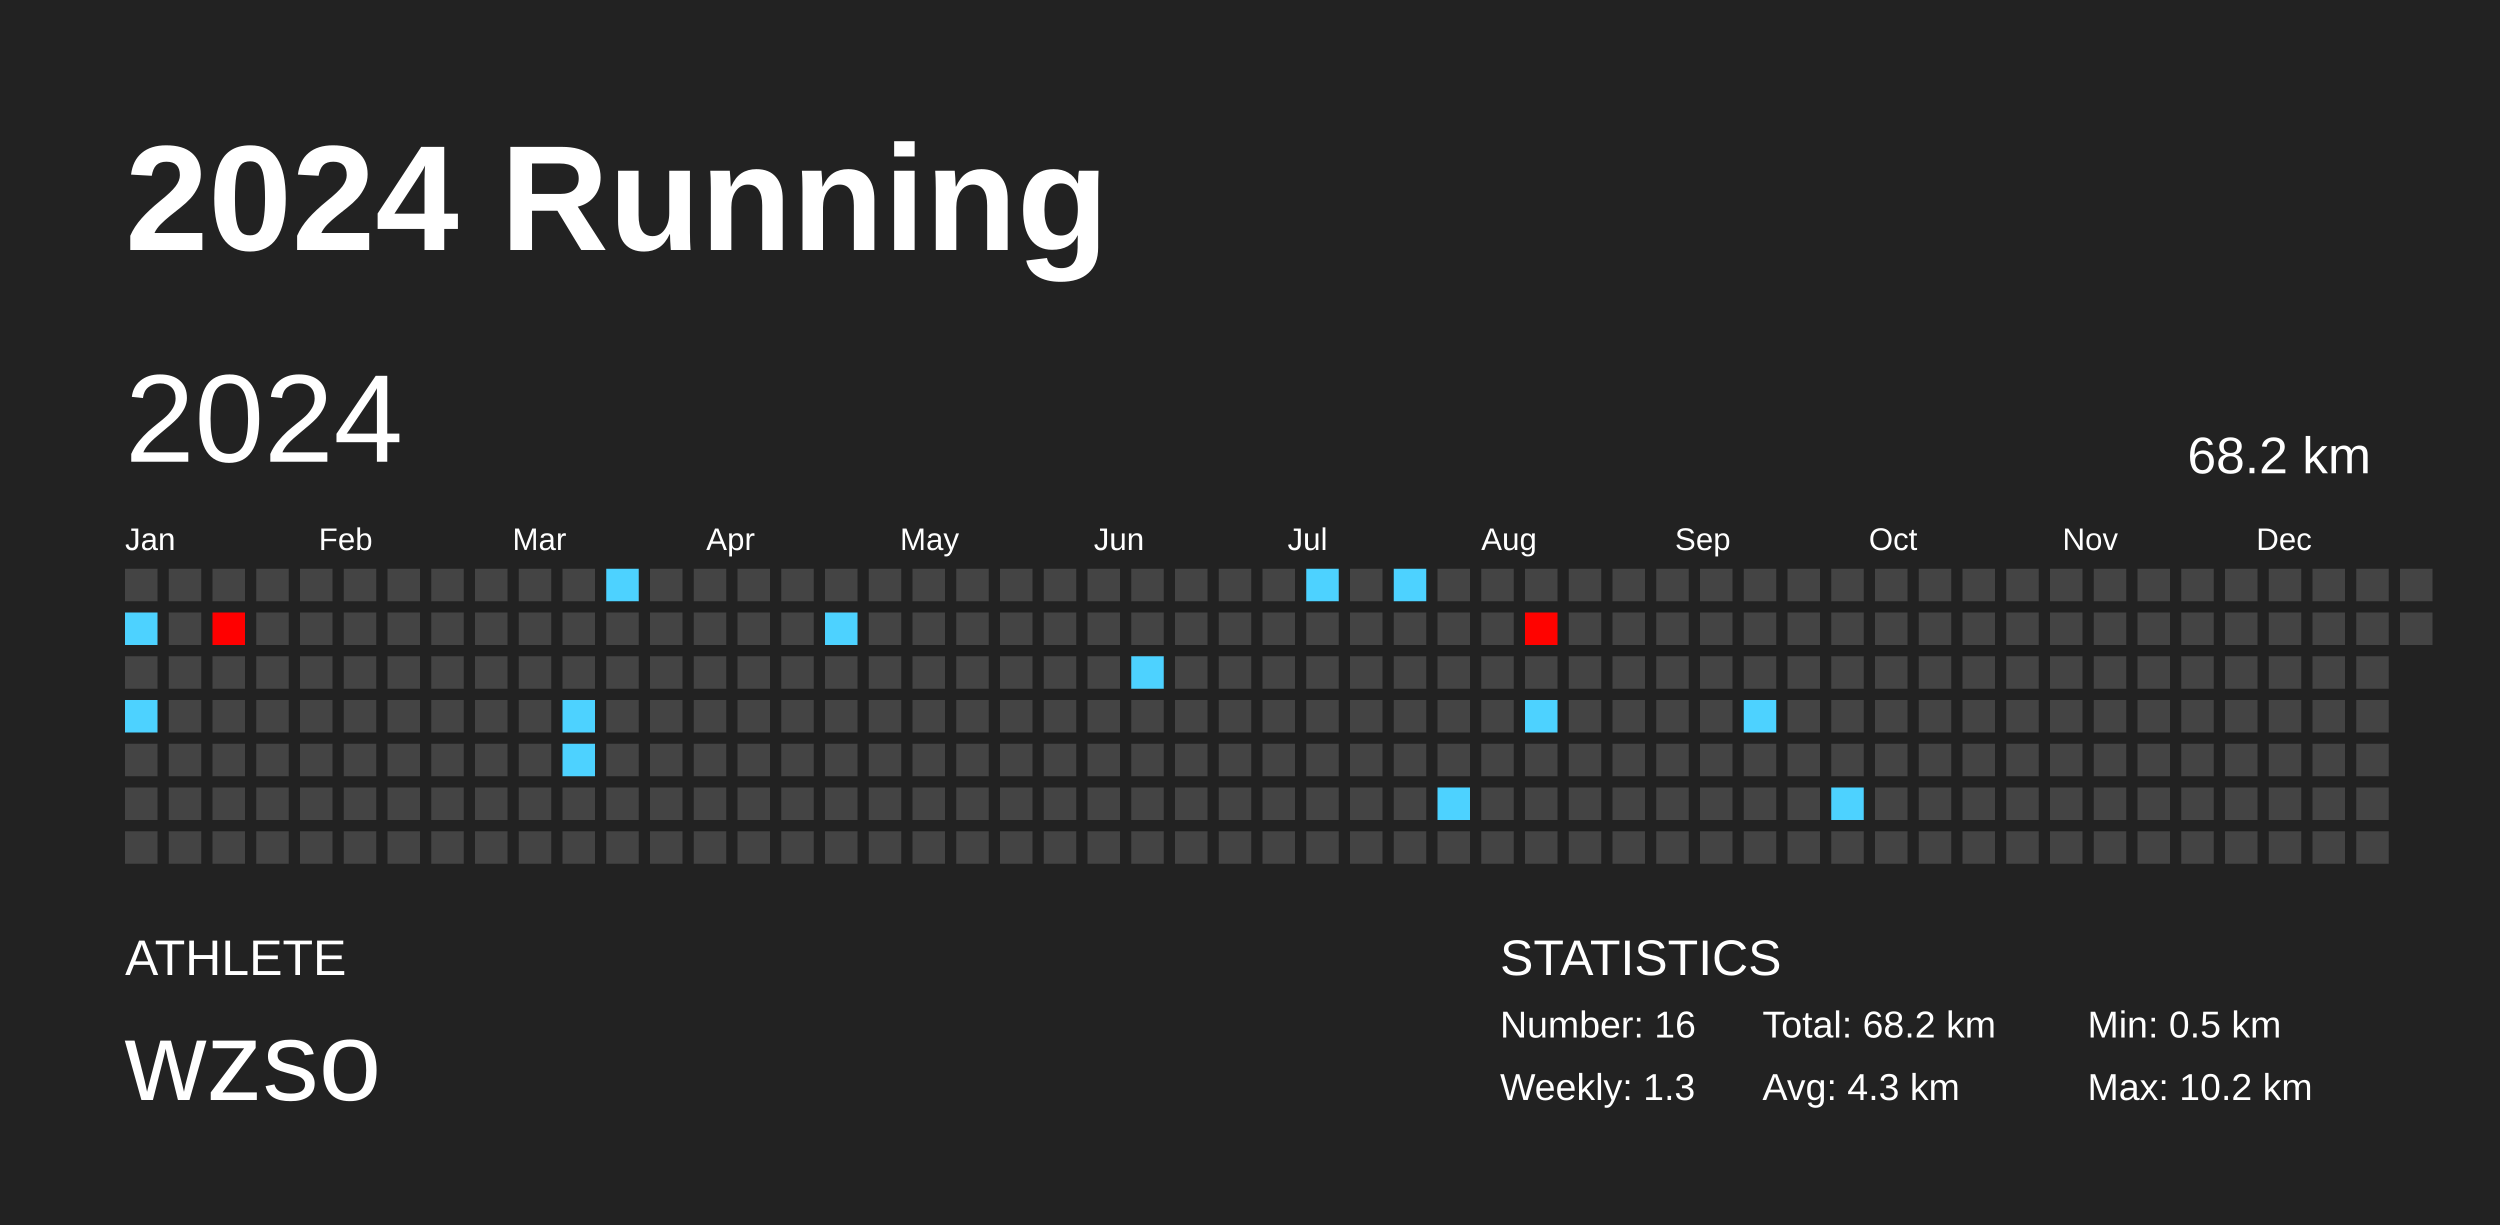
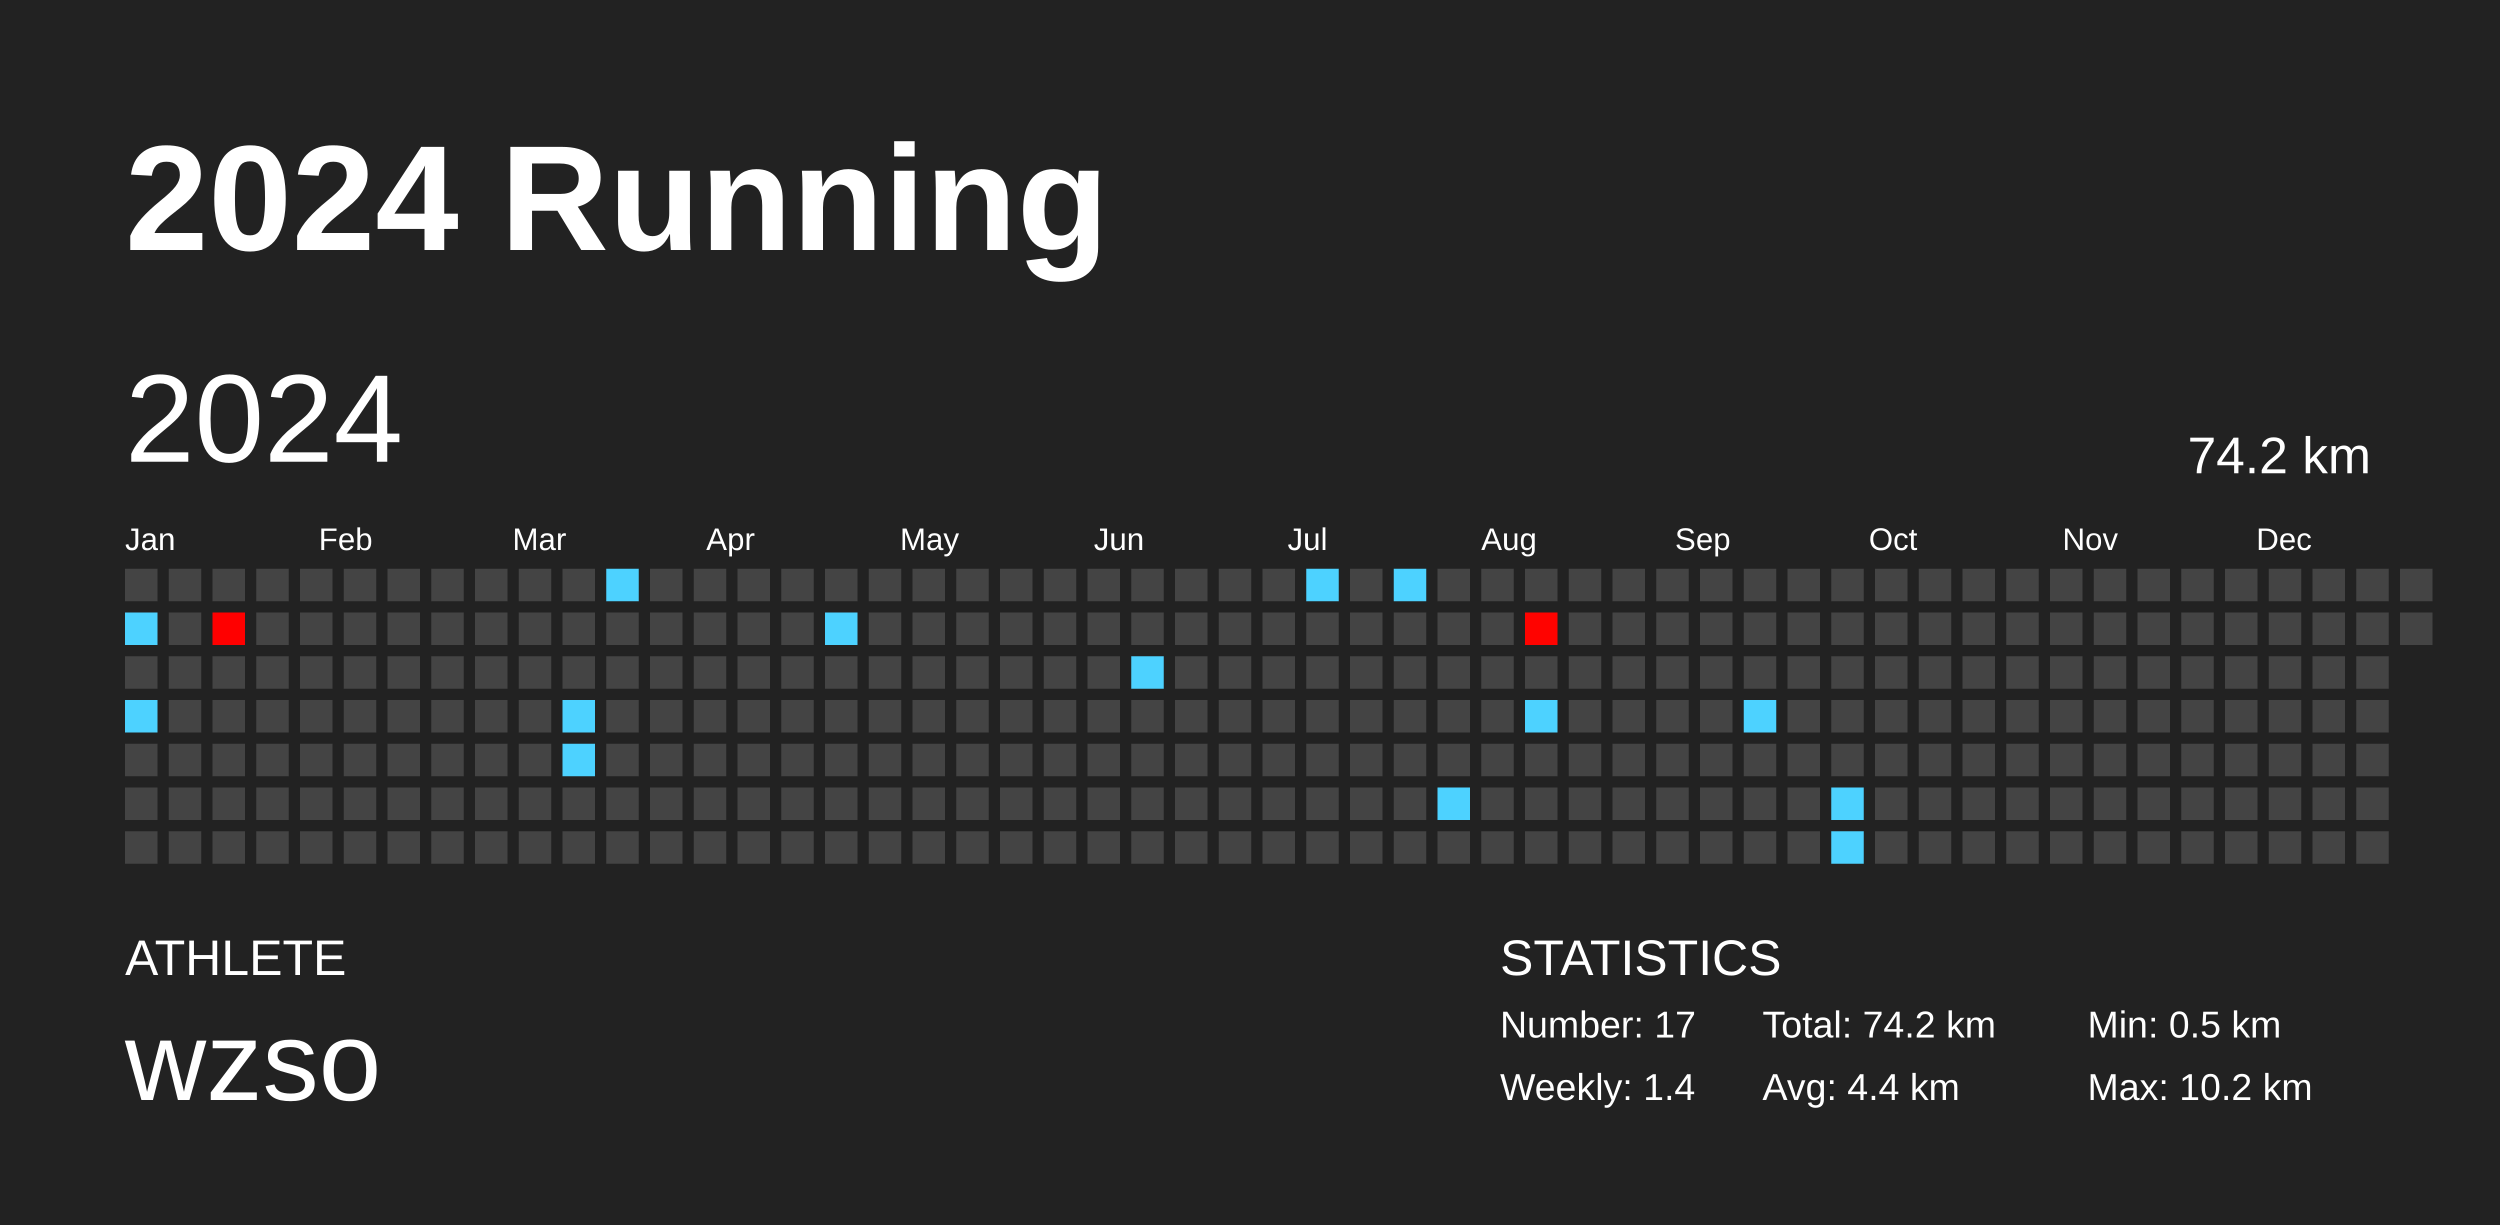
<svg xmlns="http://www.w3.org/2000/svg" baseProfile="full" height="98mm" version="1.1" viewBox="0,0,200,98" width="200mm">
  <defs />
  <rect fill="#222222" height="98" width="200" x="0" y="0" />
  <text fill="#FFFFFF" style="font-size:12px; font-family:Arial; font-weight:bold;" x="10" y="20">2024 Running</text>
  <text fill="#FFFFFF" style="font-size:4px; font-family:Arial" x="10" y="78">ATHLETE</text>
  <text fill="#FFFFFF" style="font-size:9px; font-family:Arial" x="10" y="88">wzso</text>
  <text fill="#FFFFFF" style="font-size:4px; font-family:Arial" x="120" y="78">STATISTICS</text>
-   <text fill="#FFFFFF" style="font-size:3px; font-family:Arial" x="120" y="83">Number: 16</text>
-   <text fill="#FFFFFF" style="font-size:3px; font-family:Arial" x="120" y="88">Weekly: 1.3</text>
-   <text fill="#FFFFFF" style="font-size:3px; font-family:Arial" x="141" y="83">Total: 68.2 km</text>
-   <text fill="#FFFFFF" style="font-size:3px; font-family:Arial" x="141" y="88">Avg: 4.3 km</text>
+   <text fill="#FFFFFF" style="font-size:3px; font-family:Arial" x="120" y="83">Number: 17</text>
+   <text fill="#FFFFFF" style="font-size:3px; font-family:Arial" x="120" y="88">Weekly: 1.4</text>
+   <text fill="#FFFFFF" style="font-size:3px; font-family:Arial" x="141" y="83">Total: 74.2 km</text>
+   <text fill="#FFFFFF" style="font-size:3px; font-family:Arial" x="141" y="88">Avg: 4.4 km</text>
  <text fill="#FFFFFF" style="font-size:3px; font-family:Arial" x="167" y="83">Min: 0.5 km</text>
  <text fill="#FFFFFF" style="font-size:3px; font-family:Arial" x="167" y="88">Max: 10.2 km</text>
  <text dominant-baseline="hanging" fill="#FFFFFF" style="font-size:10.0px; font-family:Arial;" x="10" y="30">2024</text>
-   <text dominant-baseline="hanging" fill="#FFFFFF" style="font-size:4.125px; font-family:Arial;" x="175" y="35">68.2 km</text>
+   <text dominant-baseline="hanging" fill="#FFFFFF" style="font-size:4.125px; font-family:Arial;" x="175" y="35">74.2 km</text>
  <text fill="#FFFFFF" style="font-size:2.5px; font-family:Arial" x="10.0" y="44">Jan</text>
  <text fill="#FFFFFF" style="font-size:2.5px; font-family:Arial" x="25.5" y="44">Feb</text>
  <text fill="#FFFFFF" style="font-size:2.5px; font-family:Arial" x="41.0" y="44">Mar</text>
  <text fill="#FFFFFF" style="font-size:2.5px; font-family:Arial" x="56.5" y="44">Apr</text>
  <text fill="#FFFFFF" style="font-size:2.5px; font-family:Arial" x="72.0" y="44">May</text>
  <text fill="#FFFFFF" style="font-size:2.5px; font-family:Arial" x="87.5" y="44">Jun</text>
  <text fill="#FFFFFF" style="font-size:2.5px; font-family:Arial" x="103.0" y="44">Jul</text>
  <text fill="#FFFFFF" style="font-size:2.5px; font-family:Arial" x="118.5" y="44">Aug</text>
  <text fill="#FFFFFF" style="font-size:2.5px; font-family:Arial" x="134.0" y="44">Sep</text>
  <text fill="#FFFFFF" style="font-size:2.5px; font-family:Arial" x="149.5" y="44">Oct</text>
  <text fill="#FFFFFF" style="font-size:2.5px; font-family:Arial" x="165.0" y="44">Nov</text>
  <text fill="#FFFFFF" style="font-size:2.5px; font-family:Arial" x="180.5" y="44">Dec</text>
  <rect fill="#444444" height="2.6" width="2.6" x="10.0" y="45.5" />
  <rect fill="#4dd2ff" height="2.6" width="2.6" x="10.0" y="49.0" />
  <rect fill="#444444" height="2.6" width="2.6" x="10.0" y="52.5" />
  <rect fill="#4dd2ff" height="2.6" width="2.6" x="10.0" y="56.0" />
  <rect fill="#444444" height="2.6" width="2.6" x="10.0" y="59.5" />
  <rect fill="#444444" height="2.6" width="2.6" x="10.0" y="63.0" />
  <rect fill="#444444" height="2.6" width="2.6" x="10.0" y="66.5" />
  <rect fill="#444444" height="2.6" width="2.6" x="13.5" y="45.5" />
  <rect fill="#444444" height="2.6" width="2.6" x="13.5" y="49.0" />
  <rect fill="#444444" height="2.6" width="2.6" x="13.5" y="52.5" />
  <rect fill="#444444" height="2.6" width="2.6" x="13.5" y="56.0" />
  <rect fill="#444444" height="2.6" width="2.6" x="13.5" y="59.5" />
  <rect fill="#444444" height="2.6" width="2.6" x="13.5" y="63.0" />
  <rect fill="#444444" height="2.6" width="2.6" x="13.5" y="66.5" />
  <rect fill="#444444" height="2.6" width="2.6" x="17.0" y="45.5" />
  <rect fill="#ff0000" height="2.6" width="2.6" x="17.0" y="49.0" />
  <rect fill="#444444" height="2.6" width="2.6" x="17.0" y="52.5" />
  <rect fill="#444444" height="2.6" width="2.6" x="17.0" y="56.0" />
  <rect fill="#444444" height="2.6" width="2.6" x="17.0" y="59.5" />
  <rect fill="#444444" height="2.6" width="2.6" x="17.0" y="63.0" />
  <rect fill="#444444" height="2.6" width="2.6" x="17.0" y="66.5" />
  <rect fill="#444444" height="2.6" width="2.6" x="20.5" y="45.5" />
  <rect fill="#444444" height="2.6" width="2.6" x="20.5" y="49.0" />
  <rect fill="#444444" height="2.6" width="2.6" x="20.5" y="52.5" />
  <rect fill="#444444" height="2.6" width="2.6" x="20.5" y="56.0" />
  <rect fill="#444444" height="2.6" width="2.6" x="20.5" y="59.5" />
  <rect fill="#444444" height="2.6" width="2.6" x="20.5" y="63.0" />
  <rect fill="#444444" height="2.6" width="2.6" x="20.5" y="66.5" />
  <rect fill="#444444" height="2.6" width="2.6" x="24.0" y="45.5" />
  <rect fill="#444444" height="2.6" width="2.6" x="24.0" y="49.0" />
  <rect fill="#444444" height="2.6" width="2.6" x="24.0" y="52.5" />
  <rect fill="#444444" height="2.6" width="2.6" x="24.0" y="56.0" />
  <rect fill="#444444" height="2.6" width="2.6" x="24.0" y="59.5" />
  <rect fill="#444444" height="2.6" width="2.6" x="24.0" y="63.0" />
  <rect fill="#444444" height="2.6" width="2.6" x="24.0" y="66.5" />
  <rect fill="#444444" height="2.6" width="2.6" x="27.5" y="45.5" />
  <rect fill="#444444" height="2.6" width="2.6" x="27.5" y="49.0" />
  <rect fill="#444444" height="2.6" width="2.6" x="27.5" y="52.5" />
  <rect fill="#444444" height="2.6" width="2.6" x="27.5" y="56.0" />
  <rect fill="#444444" height="2.6" width="2.6" x="27.5" y="59.5" />
  <rect fill="#444444" height="2.6" width="2.6" x="27.5" y="63.0" />
  <rect fill="#444444" height="2.6" width="2.6" x="27.5" y="66.5" />
  <rect fill="#444444" height="2.6" width="2.6" x="31.0" y="45.5" />
  <rect fill="#444444" height="2.6" width="2.6" x="31.0" y="49.0" />
  <rect fill="#444444" height="2.6" width="2.6" x="31.0" y="52.5" />
  <rect fill="#444444" height="2.6" width="2.6" x="31.0" y="56.0" />
  <rect fill="#444444" height="2.6" width="2.6" x="31.0" y="59.5" />
  <rect fill="#444444" height="2.6" width="2.6" x="31.0" y="63.0" />
  <rect fill="#444444" height="2.6" width="2.6" x="31.0" y="66.5" />
  <rect fill="#444444" height="2.6" width="2.6" x="34.5" y="45.5" />
  <rect fill="#444444" height="2.6" width="2.6" x="34.5" y="49.0" />
  <rect fill="#444444" height="2.6" width="2.6" x="34.5" y="52.5" />
  <rect fill="#444444" height="2.6" width="2.6" x="34.5" y="56.0" />
  <rect fill="#444444" height="2.6" width="2.6" x="34.5" y="59.5" />
  <rect fill="#444444" height="2.6" width="2.6" x="34.5" y="63.0" />
  <rect fill="#444444" height="2.6" width="2.6" x="34.5" y="66.5" />
  <rect fill="#444444" height="2.6" width="2.6" x="38.0" y="45.5" />
  <rect fill="#444444" height="2.6" width="2.6" x="38.0" y="49.0" />
  <rect fill="#444444" height="2.6" width="2.6" x="38.0" y="52.5" />
  <rect fill="#444444" height="2.6" width="2.6" x="38.0" y="56.0" />
  <rect fill="#444444" height="2.6" width="2.6" x="38.0" y="59.5" />
  <rect fill="#444444" height="2.6" width="2.6" x="38.0" y="63.0" />
  <rect fill="#444444" height="2.6" width="2.6" x="38.0" y="66.5" />
  <rect fill="#444444" height="2.6" width="2.6" x="41.5" y="45.5" />
  <rect fill="#444444" height="2.6" width="2.6" x="41.5" y="49.0" />
  <rect fill="#444444" height="2.6" width="2.6" x="41.5" y="52.5" />
  <rect fill="#444444" height="2.6" width="2.6" x="41.5" y="56.0" />
  <rect fill="#444444" height="2.6" width="2.6" x="41.5" y="59.5" />
  <rect fill="#444444" height="2.6" width="2.6" x="41.5" y="63.0" />
  <rect fill="#444444" height="2.6" width="2.6" x="41.5" y="66.5" />
  <rect fill="#444444" height="2.6" width="2.6" x="45.0" y="45.5" />
  <rect fill="#444444" height="2.6" width="2.6" x="45.0" y="49.0" />
  <rect fill="#444444" height="2.6" width="2.6" x="45.0" y="52.5" />
  <rect fill="#4dd2ff" height="2.6" width="2.6" x="45.0" y="56.0" />
  <rect fill="#4dd2ff" height="2.6" width="2.6" x="45.0" y="59.5" />
  <rect fill="#444444" height="2.6" width="2.6" x="45.0" y="63.0" />
  <rect fill="#444444" height="2.6" width="2.6" x="45.0" y="66.5" />
  <rect fill="#4dd2ff" height="2.6" width="2.6" x="48.5" y="45.5" />
  <rect fill="#444444" height="2.6" width="2.6" x="48.5" y="49.0" />
  <rect fill="#444444" height="2.6" width="2.6" x="48.5" y="52.5" />
  <rect fill="#444444" height="2.6" width="2.6" x="48.5" y="56.0" />
  <rect fill="#444444" height="2.6" width="2.6" x="48.5" y="59.5" />
  <rect fill="#444444" height="2.6" width="2.6" x="48.5" y="63.0" />
  <rect fill="#444444" height="2.6" width="2.6" x="48.5" y="66.5" />
  <rect fill="#444444" height="2.6" width="2.6" x="52.0" y="45.5" />
  <rect fill="#444444" height="2.6" width="2.6" x="52.0" y="49.0" />
  <rect fill="#444444" height="2.6" width="2.6" x="52.0" y="52.5" />
  <rect fill="#444444" height="2.6" width="2.6" x="52.0" y="56.0" />
  <rect fill="#444444" height="2.6" width="2.6" x="52.0" y="59.5" />
  <rect fill="#444444" height="2.6" width="2.6" x="52.0" y="63.0" />
  <rect fill="#444444" height="2.6" width="2.6" x="52.0" y="66.5" />
  <rect fill="#444444" height="2.6" width="2.6" x="55.5" y="45.5" />
  <rect fill="#444444" height="2.6" width="2.6" x="55.5" y="49.0" />
  <rect fill="#444444" height="2.6" width="2.6" x="55.5" y="52.5" />
  <rect fill="#444444" height="2.6" width="2.6" x="55.5" y="56.0" />
  <rect fill="#444444" height="2.6" width="2.6" x="55.5" y="59.5" />
  <rect fill="#444444" height="2.6" width="2.6" x="55.5" y="63.0" />
  <rect fill="#444444" height="2.6" width="2.6" x="55.5" y="66.5" />
  <rect fill="#444444" height="2.6" width="2.6" x="59.0" y="45.5" />
  <rect fill="#444444" height="2.6" width="2.6" x="59.0" y="49.0" />
  <rect fill="#444444" height="2.6" width="2.6" x="59.0" y="52.5" />
  <rect fill="#444444" height="2.6" width="2.6" x="59.0" y="56.0" />
  <rect fill="#444444" height="2.6" width="2.6" x="59.0" y="59.5" />
  <rect fill="#444444" height="2.6" width="2.6" x="59.0" y="63.0" />
  <rect fill="#444444" height="2.6" width="2.6" x="59.0" y="66.5" />
  <rect fill="#444444" height="2.6" width="2.6" x="62.5" y="45.5" />
  <rect fill="#444444" height="2.6" width="2.6" x="62.5" y="49.0" />
  <rect fill="#444444" height="2.6" width="2.6" x="62.5" y="52.5" />
  <rect fill="#444444" height="2.6" width="2.6" x="62.5" y="56.0" />
  <rect fill="#444444" height="2.6" width="2.6" x="62.5" y="59.5" />
  <rect fill="#444444" height="2.6" width="2.6" x="62.5" y="63.0" />
  <rect fill="#444444" height="2.6" width="2.6" x="62.5" y="66.5" />
  <rect fill="#444444" height="2.6" width="2.6" x="66.0" y="45.5" />
  <rect fill="#4dd2ff" height="2.6" width="2.6" x="66.0" y="49.0" />
  <rect fill="#444444" height="2.6" width="2.6" x="66.0" y="52.5" />
  <rect fill="#444444" height="2.6" width="2.6" x="66.0" y="56.0" />
  <rect fill="#444444" height="2.6" width="2.6" x="66.0" y="59.5" />
  <rect fill="#444444" height="2.6" width="2.6" x="66.0" y="63.0" />
  <rect fill="#444444" height="2.6" width="2.6" x="66.0" y="66.5" />
  <rect fill="#444444" height="2.6" width="2.6" x="69.5" y="45.5" />
  <rect fill="#444444" height="2.6" width="2.6" x="69.5" y="49.0" />
  <rect fill="#444444" height="2.6" width="2.6" x="69.5" y="52.5" />
  <rect fill="#444444" height="2.6" width="2.6" x="69.5" y="56.0" />
  <rect fill="#444444" height="2.6" width="2.6" x="69.5" y="59.5" />
  <rect fill="#444444" height="2.6" width="2.6" x="69.5" y="63.0" />
  <rect fill="#444444" height="2.6" width="2.6" x="69.5" y="66.5" />
  <rect fill="#444444" height="2.6" width="2.6" x="73.0" y="45.5" />
  <rect fill="#444444" height="2.6" width="2.6" x="73.0" y="49.0" />
  <rect fill="#444444" height="2.6" width="2.6" x="73.0" y="52.5" />
  <rect fill="#444444" height="2.6" width="2.6" x="73.0" y="56.0" />
  <rect fill="#444444" height="2.6" width="2.6" x="73.0" y="59.5" />
  <rect fill="#444444" height="2.6" width="2.6" x="73.0" y="63.0" />
  <rect fill="#444444" height="2.6" width="2.6" x="73.0" y="66.5" />
  <rect fill="#444444" height="2.6" width="2.6" x="76.5" y="45.5" />
  <rect fill="#444444" height="2.6" width="2.6" x="76.5" y="49.0" />
  <rect fill="#444444" height="2.6" width="2.6" x="76.5" y="52.5" />
  <rect fill="#444444" height="2.6" width="2.6" x="76.5" y="56.0" />
  <rect fill="#444444" height="2.6" width="2.6" x="76.5" y="59.5" />
  <rect fill="#444444" height="2.6" width="2.6" x="76.5" y="63.0" />
  <rect fill="#444444" height="2.6" width="2.6" x="76.5" y="66.5" />
  <rect fill="#444444" height="2.6" width="2.6" x="80.0" y="45.5" />
  <rect fill="#444444" height="2.6" width="2.6" x="80.0" y="49.0" />
  <rect fill="#444444" height="2.6" width="2.6" x="80.0" y="52.5" />
  <rect fill="#444444" height="2.6" width="2.6" x="80.0" y="56.0" />
  <rect fill="#444444" height="2.6" width="2.6" x="80.0" y="59.5" />
  <rect fill="#444444" height="2.6" width="2.6" x="80.0" y="63.0" />
  <rect fill="#444444" height="2.6" width="2.6" x="80.0" y="66.5" />
  <rect fill="#444444" height="2.6" width="2.6" x="83.5" y="45.5" />
  <rect fill="#444444" height="2.6" width="2.6" x="83.5" y="49.0" />
  <rect fill="#444444" height="2.6" width="2.6" x="83.5" y="52.5" />
  <rect fill="#444444" height="2.6" width="2.6" x="83.5" y="56.0" />
  <rect fill="#444444" height="2.6" width="2.6" x="83.5" y="59.5" />
  <rect fill="#444444" height="2.6" width="2.6" x="83.5" y="63.0" />
  <rect fill="#444444" height="2.6" width="2.6" x="83.5" y="66.5" />
  <rect fill="#444444" height="2.6" width="2.6" x="87.0" y="45.5" />
  <rect fill="#444444" height="2.6" width="2.6" x="87.0" y="49.0" />
  <rect fill="#444444" height="2.6" width="2.6" x="87.0" y="52.5" />
  <rect fill="#444444" height="2.6" width="2.6" x="87.0" y="56.0" />
  <rect fill="#444444" height="2.6" width="2.6" x="87.0" y="59.5" />
  <rect fill="#444444" height="2.6" width="2.6" x="87.0" y="63.0" />
  <rect fill="#444444" height="2.6" width="2.6" x="87.0" y="66.5" />
  <rect fill="#444444" height="2.6" width="2.6" x="90.5" y="45.5" />
  <rect fill="#444444" height="2.6" width="2.6" x="90.5" y="49.0" />
  <rect fill="#4dd2ff" height="2.6" width="2.6" x="90.5" y="52.5" />
  <rect fill="#444444" height="2.6" width="2.6" x="90.5" y="56.0" />
  <rect fill="#444444" height="2.6" width="2.6" x="90.5" y="59.5" />
  <rect fill="#444444" height="2.6" width="2.6" x="90.5" y="63.0" />
  <rect fill="#444444" height="2.6" width="2.6" x="90.5" y="66.5" />
  <rect fill="#444444" height="2.6" width="2.6" x="94.0" y="45.5" />
  <rect fill="#444444" height="2.6" width="2.6" x="94.0" y="49.0" />
  <rect fill="#444444" height="2.6" width="2.6" x="94.0" y="52.5" />
  <rect fill="#444444" height="2.6" width="2.6" x="94.0" y="56.0" />
  <rect fill="#444444" height="2.6" width="2.6" x="94.0" y="59.5" />
  <rect fill="#444444" height="2.6" width="2.6" x="94.0" y="63.0" />
  <rect fill="#444444" height="2.6" width="2.6" x="94.0" y="66.5" />
  <rect fill="#444444" height="2.6" width="2.6" x="97.5" y="45.5" />
  <rect fill="#444444" height="2.6" width="2.6" x="97.5" y="49.0" />
  <rect fill="#444444" height="2.6" width="2.6" x="97.5" y="52.5" />
  <rect fill="#444444" height="2.6" width="2.6" x="97.5" y="56.0" />
  <rect fill="#444444" height="2.6" width="2.6" x="97.5" y="59.5" />
  <rect fill="#444444" height="2.6" width="2.6" x="97.5" y="63.0" />
  <rect fill="#444444" height="2.6" width="2.6" x="97.5" y="66.5" />
  <rect fill="#444444" height="2.6" width="2.6" x="101.0" y="45.5" />
  <rect fill="#444444" height="2.6" width="2.6" x="101.0" y="49.0" />
  <rect fill="#444444" height="2.6" width="2.6" x="101.0" y="52.5" />
  <rect fill="#444444" height="2.6" width="2.6" x="101.0" y="56.0" />
  <rect fill="#444444" height="2.6" width="2.6" x="101.0" y="59.5" />
  <rect fill="#444444" height="2.6" width="2.6" x="101.0" y="63.0" />
  <rect fill="#444444" height="2.6" width="2.6" x="101.0" y="66.5" />
  <rect fill="#4dd2ff" height="2.6" width="2.6" x="104.5" y="45.5" />
  <rect fill="#444444" height="2.6" width="2.6" x="104.5" y="49.0" />
  <rect fill="#444444" height="2.6" width="2.6" x="104.5" y="52.5" />
  <rect fill="#444444" height="2.6" width="2.6" x="104.5" y="56.0" />
  <rect fill="#444444" height="2.6" width="2.6" x="104.5" y="59.5" />
  <rect fill="#444444" height="2.6" width="2.6" x="104.5" y="63.0" />
  <rect fill="#444444" height="2.6" width="2.6" x="104.5" y="66.5" />
  <rect fill="#444444" height="2.6" width="2.6" x="108.0" y="45.5" />
  <rect fill="#444444" height="2.6" width="2.6" x="108.0" y="49.0" />
  <rect fill="#444444" height="2.6" width="2.6" x="108.0" y="52.5" />
  <rect fill="#444444" height="2.6" width="2.6" x="108.0" y="56.0" />
  <rect fill="#444444" height="2.6" width="2.6" x="108.0" y="59.5" />
  <rect fill="#444444" height="2.6" width="2.6" x="108.0" y="63.0" />
  <rect fill="#444444" height="2.6" width="2.6" x="108.0" y="66.5" />
  <rect fill="#4dd2ff" height="2.6" width="2.6" x="111.5" y="45.5" />
  <rect fill="#444444" height="2.6" width="2.6" x="111.5" y="49.0" />
  <rect fill="#444444" height="2.6" width="2.6" x="111.5" y="52.5" />
  <rect fill="#444444" height="2.6" width="2.6" x="111.5" y="56.0" />
  <rect fill="#444444" height="2.6" width="2.6" x="111.5" y="59.5" />
  <rect fill="#444444" height="2.6" width="2.6" x="111.5" y="63.0" />
  <rect fill="#444444" height="2.6" width="2.6" x="111.5" y="66.5" />
  <rect fill="#444444" height="2.6" width="2.6" x="115.0" y="45.5" />
  <rect fill="#444444" height="2.6" width="2.6" x="115.0" y="49.0" />
  <rect fill="#444444" height="2.6" width="2.6" x="115.0" y="52.5" />
  <rect fill="#444444" height="2.6" width="2.6" x="115.0" y="56.0" />
  <rect fill="#444444" height="2.6" width="2.6" x="115.0" y="59.5" />
  <rect fill="#4dd2ff" height="2.6" width="2.6" x="115.0" y="63.0" />
  <rect fill="#444444" height="2.6" width="2.6" x="115.0" y="66.5" />
  <rect fill="#444444" height="2.6" width="2.6" x="118.5" y="45.5" />
  <rect fill="#444444" height="2.6" width="2.6" x="118.5" y="49.0" />
  <rect fill="#444444" height="2.6" width="2.6" x="118.5" y="52.5" />
  <rect fill="#444444" height="2.6" width="2.6" x="118.5" y="56.0" />
  <rect fill="#444444" height="2.6" width="2.6" x="118.5" y="59.5" />
  <rect fill="#444444" height="2.6" width="2.6" x="118.5" y="63.0" />
  <rect fill="#444444" height="2.6" width="2.6" x="118.5" y="66.5" />
  <rect fill="#444444" height="2.6" width="2.6" x="122.0" y="45.5" />
  <rect fill="#ff0300" height="2.6" width="2.6" x="122.0" y="49.0" />
  <rect fill="#444444" height="2.6" width="2.6" x="122.0" y="52.5" />
  <rect fill="#4dd2ff" height="2.6" width="2.6" x="122.0" y="56.0" />
  <rect fill="#444444" height="2.6" width="2.6" x="122.0" y="59.5" />
  <rect fill="#444444" height="2.6" width="2.6" x="122.0" y="63.0" />
  <rect fill="#444444" height="2.6" width="2.6" x="122.0" y="66.5" />
  <rect fill="#444444" height="2.6" width="2.6" x="125.5" y="45.5" />
  <rect fill="#444444" height="2.6" width="2.6" x="125.5" y="49.0" />
  <rect fill="#444444" height="2.6" width="2.6" x="125.5" y="52.5" />
  <rect fill="#444444" height="2.6" width="2.6" x="125.5" y="56.0" />
  <rect fill="#444444" height="2.6" width="2.6" x="125.5" y="59.5" />
  <rect fill="#444444" height="2.6" width="2.6" x="125.5" y="63.0" />
  <rect fill="#444444" height="2.6" width="2.6" x="125.5" y="66.5" />
  <rect fill="#444444" height="2.6" width="2.6" x="129.0" y="45.5" />
  <rect fill="#444444" height="2.6" width="2.6" x="129.0" y="49.0" />
  <rect fill="#444444" height="2.6" width="2.6" x="129.0" y="52.5" />
  <rect fill="#444444" height="2.6" width="2.6" x="129.0" y="56.0" />
  <rect fill="#444444" height="2.6" width="2.6" x="129.0" y="59.5" />
  <rect fill="#444444" height="2.6" width="2.6" x="129.0" y="63.0" />
  <rect fill="#444444" height="2.6" width="2.6" x="129.0" y="66.5" />
  <rect fill="#444444" height="2.6" width="2.6" x="132.5" y="45.5" />
  <rect fill="#444444" height="2.6" width="2.6" x="132.5" y="49.0" />
  <rect fill="#444444" height="2.6" width="2.6" x="132.5" y="52.5" />
  <rect fill="#444444" height="2.6" width="2.6" x="132.5" y="56.0" />
  <rect fill="#444444" height="2.6" width="2.6" x="132.5" y="59.5" />
  <rect fill="#444444" height="2.6" width="2.6" x="132.5" y="63.0" />
  <rect fill="#444444" height="2.6" width="2.6" x="132.5" y="66.5" />
  <rect fill="#444444" height="2.6" width="2.6" x="136.0" y="45.5" />
  <rect fill="#444444" height="2.6" width="2.6" x="136.0" y="49.0" />
  <rect fill="#444444" height="2.6" width="2.6" x="136.0" y="52.5" />
  <rect fill="#444444" height="2.6" width="2.6" x="136.0" y="56.0" />
  <rect fill="#444444" height="2.6" width="2.6" x="136.0" y="59.5" />
  <rect fill="#444444" height="2.6" width="2.6" x="136.0" y="63.0" />
  <rect fill="#444444" height="2.6" width="2.6" x="136.0" y="66.5" />
  <rect fill="#444444" height="2.6" width="2.6" x="139.5" y="45.5" />
  <rect fill="#444444" height="2.6" width="2.6" x="139.5" y="49.0" />
  <rect fill="#444444" height="2.6" width="2.6" x="139.5" y="52.5" />
  <rect fill="#4dd2ff" height="2.6" width="2.6" x="139.5" y="56.0" />
  <rect fill="#444444" height="2.6" width="2.6" x="139.5" y="59.5" />
  <rect fill="#444444" height="2.6" width="2.6" x="139.5" y="63.0" />
  <rect fill="#444444" height="2.6" width="2.6" x="139.5" y="66.5" />
  <rect fill="#444444" height="2.6" width="2.6" x="143.0" y="45.5" />
  <rect fill="#444444" height="2.6" width="2.6" x="143.0" y="49.0" />
  <rect fill="#444444" height="2.6" width="2.6" x="143.0" y="52.5" />
  <rect fill="#444444" height="2.6" width="2.6" x="143.0" y="56.0" />
  <rect fill="#444444" height="2.6" width="2.6" x="143.0" y="59.5" />
  <rect fill="#444444" height="2.6" width="2.6" x="143.0" y="63.0" />
  <rect fill="#444444" height="2.6" width="2.6" x="143.0" y="66.5" />
  <rect fill="#444444" height="2.6" width="2.6" x="146.5" y="45.5" />
  <rect fill="#444444" height="2.6" width="2.6" x="146.5" y="49.0" />
  <rect fill="#444444" height="2.6" width="2.6" x="146.5" y="52.5" />
  <rect fill="#444444" height="2.6" width="2.6" x="146.5" y="56.0" />
  <rect fill="#444444" height="2.6" width="2.6" x="146.5" y="59.5" />
  <rect fill="#4dd2ff" height="2.6" width="2.6" x="146.5" y="63.0" />
-   <rect fill="#444444" height="2.6" width="2.6" x="146.5" y="66.5" />
+   <rect fill="#4dd2ff" height="2.6" width="2.6" x="146.5" y="66.5" />
  <rect fill="#444444" height="2.6" width="2.6" x="150.0" y="45.5" />
  <rect fill="#444444" height="2.6" width="2.6" x="150.0" y="49.0" />
  <rect fill="#444444" height="2.6" width="2.6" x="150.0" y="52.5" />
  <rect fill="#444444" height="2.6" width="2.6" x="150.0" y="56.0" />
  <rect fill="#444444" height="2.6" width="2.6" x="150.0" y="59.5" />
  <rect fill="#444444" height="2.6" width="2.6" x="150.0" y="63.0" />
  <rect fill="#444444" height="2.6" width="2.6" x="150.0" y="66.5" />
  <rect fill="#444444" height="2.6" width="2.6" x="153.5" y="45.5" />
  <rect fill="#444444" height="2.6" width="2.6" x="153.5" y="49.0" />
  <rect fill="#444444" height="2.6" width="2.6" x="153.5" y="52.5" />
  <rect fill="#444444" height="2.6" width="2.6" x="153.5" y="56.0" />
  <rect fill="#444444" height="2.6" width="2.6" x="153.5" y="59.5" />
  <rect fill="#444444" height="2.6" width="2.6" x="153.5" y="63.0" />
  <rect fill="#444444" height="2.6" width="2.6" x="153.5" y="66.5" />
  <rect fill="#444444" height="2.6" width="2.6" x="157.0" y="45.5" />
  <rect fill="#444444" height="2.6" width="2.6" x="157.0" y="49.0" />
  <rect fill="#444444" height="2.6" width="2.6" x="157.0" y="52.5" />
  <rect fill="#444444" height="2.6" width="2.6" x="157.0" y="56.0" />
  <rect fill="#444444" height="2.6" width="2.6" x="157.0" y="59.5" />
  <rect fill="#444444" height="2.6" width="2.6" x="157.0" y="63.0" />
  <rect fill="#444444" height="2.6" width="2.6" x="157.0" y="66.5" />
  <rect fill="#444444" height="2.6" width="2.6" x="160.5" y="45.5" />
  <rect fill="#444444" height="2.6" width="2.6" x="160.5" y="49.0" />
  <rect fill="#444444" height="2.6" width="2.6" x="160.5" y="52.5" />
  <rect fill="#444444" height="2.6" width="2.6" x="160.5" y="56.0" />
  <rect fill="#444444" height="2.6" width="2.6" x="160.5" y="59.5" />
  <rect fill="#444444" height="2.6" width="2.6" x="160.5" y="63.0" />
  <rect fill="#444444" height="2.6" width="2.6" x="160.5" y="66.5" />
  <rect fill="#444444" height="2.6" width="2.6" x="164.0" y="45.5" />
  <rect fill="#444444" height="2.6" width="2.6" x="164.0" y="49.0" />
  <rect fill="#444444" height="2.6" width="2.6" x="164.0" y="52.5" />
  <rect fill="#444444" height="2.6" width="2.6" x="164.0" y="56.0" />
  <rect fill="#444444" height="2.6" width="2.6" x="164.0" y="59.5" />
  <rect fill="#444444" height="2.6" width="2.6" x="164.0" y="63.0" />
  <rect fill="#444444" height="2.6" width="2.6" x="164.0" y="66.5" />
  <rect fill="#444444" height="2.6" width="2.6" x="167.5" y="45.5" />
  <rect fill="#444444" height="2.6" width="2.6" x="167.5" y="49.0" />
  <rect fill="#444444" height="2.6" width="2.6" x="167.5" y="52.5" />
  <rect fill="#444444" height="2.6" width="2.6" x="167.5" y="56.0" />
  <rect fill="#444444" height="2.6" width="2.6" x="167.5" y="59.5" />
  <rect fill="#444444" height="2.6" width="2.6" x="167.5" y="63.0" />
  <rect fill="#444444" height="2.6" width="2.6" x="167.5" y="66.5" />
  <rect fill="#444444" height="2.6" width="2.6" x="171.0" y="45.5" />
  <rect fill="#444444" height="2.6" width="2.6" x="171.0" y="49.0" />
  <rect fill="#444444" height="2.6" width="2.6" x="171.0" y="52.5" />
  <rect fill="#444444" height="2.6" width="2.6" x="171.0" y="56.0" />
  <rect fill="#444444" height="2.6" width="2.6" x="171.0" y="59.5" />
  <rect fill="#444444" height="2.6" width="2.6" x="171.0" y="63.0" />
  <rect fill="#444444" height="2.6" width="2.6" x="171.0" y="66.5" />
  <rect fill="#444444" height="2.6" width="2.6" x="174.5" y="45.5" />
  <rect fill="#444444" height="2.6" width="2.6" x="174.5" y="49.0" />
  <rect fill="#444444" height="2.6" width="2.6" x="174.5" y="52.5" />
  <rect fill="#444444" height="2.6" width="2.6" x="174.5" y="56.0" />
  <rect fill="#444444" height="2.6" width="2.6" x="174.5" y="59.5" />
  <rect fill="#444444" height="2.6" width="2.6" x="174.5" y="63.0" />
  <rect fill="#444444" height="2.6" width="2.6" x="174.5" y="66.5" />
  <rect fill="#444444" height="2.6" width="2.6" x="178.0" y="45.5" />
  <rect fill="#444444" height="2.6" width="2.6" x="178.0" y="49.0" />
  <rect fill="#444444" height="2.6" width="2.6" x="178.0" y="52.5" />
  <rect fill="#444444" height="2.6" width="2.6" x="178.0" y="56.0" />
  <rect fill="#444444" height="2.6" width="2.6" x="178.0" y="59.5" />
  <rect fill="#444444" height="2.6" width="2.6" x="178.0" y="63.0" />
  <rect fill="#444444" height="2.6" width="2.6" x="178.0" y="66.5" />
  <rect fill="#444444" height="2.6" width="2.6" x="181.5" y="45.5" />
  <rect fill="#444444" height="2.6" width="2.6" x="181.5" y="49.0" />
  <rect fill="#444444" height="2.6" width="2.6" x="181.5" y="52.5" />
  <rect fill="#444444" height="2.6" width="2.6" x="181.5" y="56.0" />
  <rect fill="#444444" height="2.6" width="2.6" x="181.5" y="59.5" />
  <rect fill="#444444" height="2.6" width="2.6" x="181.5" y="63.0" />
  <rect fill="#444444" height="2.6" width="2.6" x="181.5" y="66.5" />
  <rect fill="#444444" height="2.6" width="2.6" x="185.0" y="45.5" />
  <rect fill="#444444" height="2.6" width="2.6" x="185.0" y="49.0" />
  <rect fill="#444444" height="2.6" width="2.6" x="185.0" y="52.5" />
  <rect fill="#444444" height="2.6" width="2.6" x="185.0" y="56.0" />
  <rect fill="#444444" height="2.6" width="2.6" x="185.0" y="59.5" />
  <rect fill="#444444" height="2.6" width="2.6" x="185.0" y="63.0" />
  <rect fill="#444444" height="2.6" width="2.6" x="185.0" y="66.5" />
  <rect fill="#444444" height="2.6" width="2.6" x="188.5" y="45.5" />
  <rect fill="#444444" height="2.6" width="2.6" x="188.5" y="49.0" />
  <rect fill="#444444" height="2.6" width="2.6" x="188.5" y="52.5" />
  <rect fill="#444444" height="2.6" width="2.6" x="188.5" y="56.0" />
  <rect fill="#444444" height="2.6" width="2.6" x="188.5" y="59.5" />
  <rect fill="#444444" height="2.6" width="2.6" x="188.5" y="63.0" />
  <rect fill="#444444" height="2.6" width="2.6" x="188.5" y="66.5" />
  <rect fill="#444444" height="2.6" width="2.6" x="192.0" y="45.5" />
  <rect fill="#444444" height="2.6" width="2.6" x="192.0" y="49.0" />
</svg>
